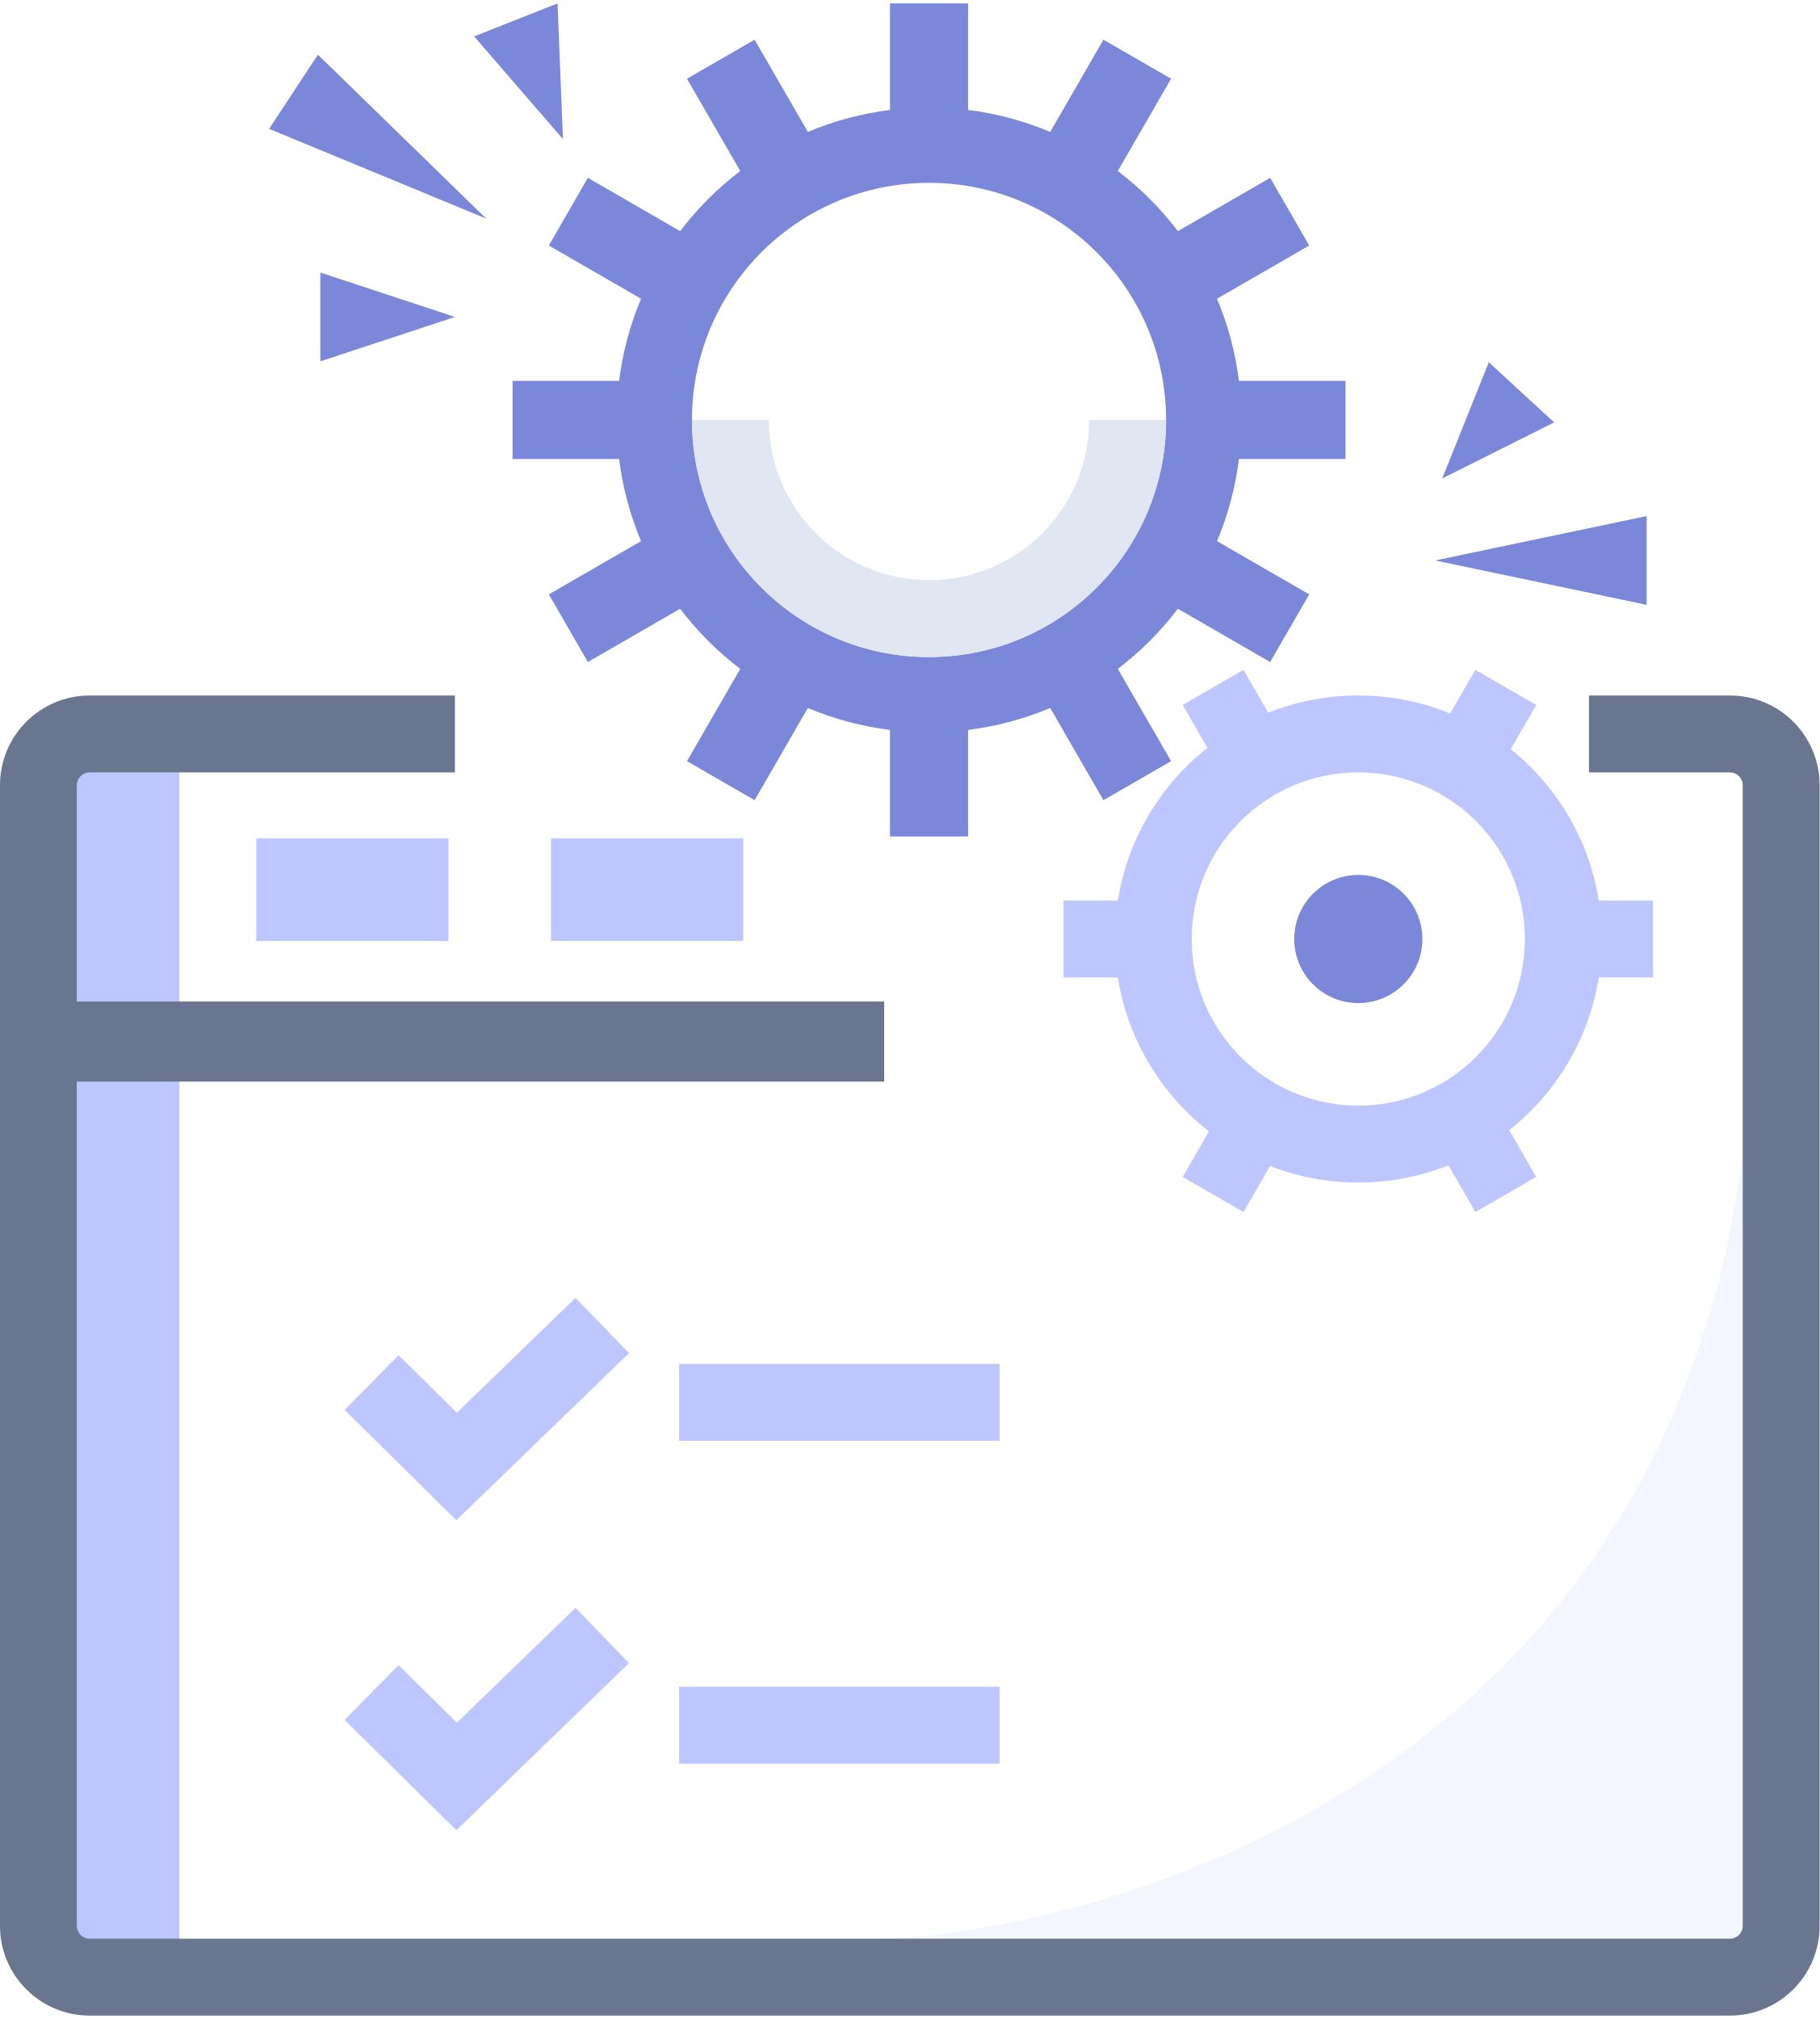
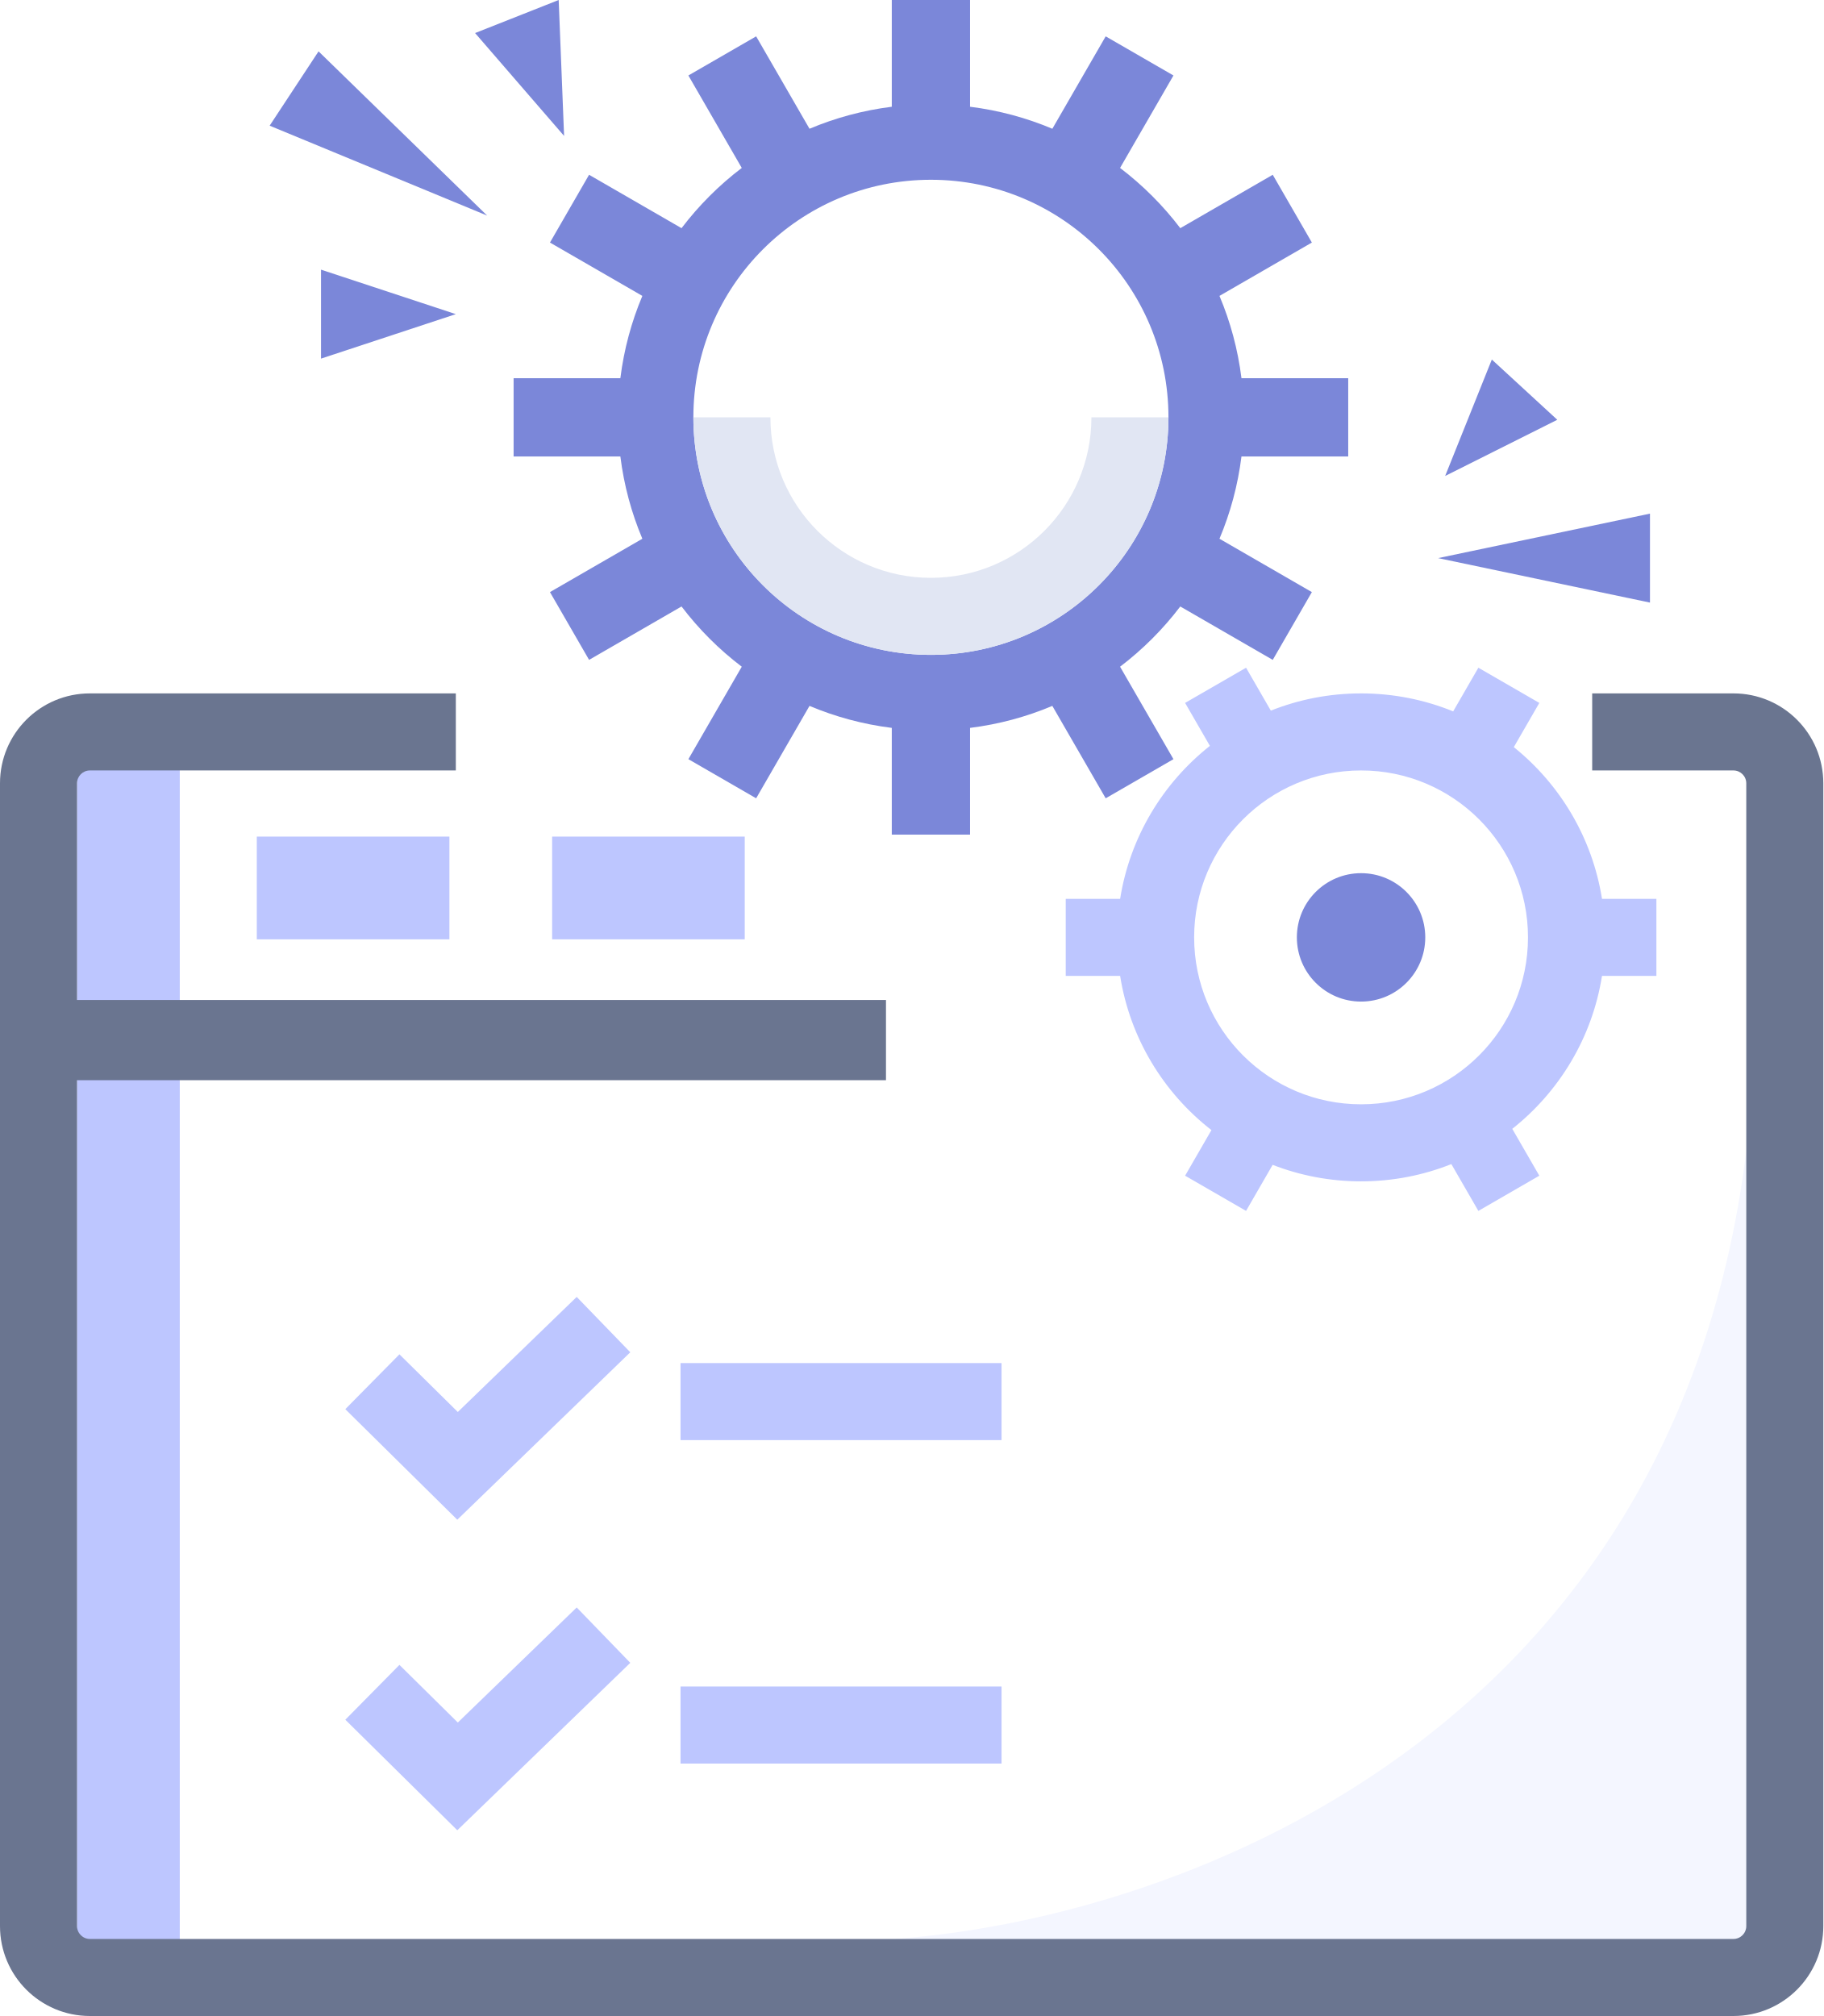
- <svg xmlns="http://www.w3.org/2000/svg" width="64" height="71" viewBox="0 0 142 157" fill="none">
+ <svg xmlns="http://www.w3.org/2000/svg" width="142" height="157" viewBox="0 0 142 157" fill="none">
  <path d="M136 151.152V89.652C130 138.052 86.833 150.985 66 151.152H136Z" fill="#F4F6FF" />
  <path d="M37.94 16.79L21 9.787L24.809 4L37.94 16.79Z" fill="#7B87D9" />
  <path d="M35.5 24.464L25 27.928L25 21L35.5 24.464Z" fill="#7B87D9" />
  <path d="M112.549 37.067L116.184 28L121.282 32.691L112.549 37.067Z" fill="#7B87D9" />
  <path d="M112 43.464L128.5 40L128.5 46.928L112 43.464Z" fill="#7B87D9" />
  <path d="M43.932 10.586L37 2.574L43.51 -3.00407e-05L43.932 10.586Z" fill="#7B87D9" />
  <path d="M6 57.152L6 152.152H14L14 57.152H6Z" fill="#BDC6FF" />
  <path d="M20 73.152L35 73.152L35 65.152L20 65.152L20 73.152Z" fill="#BDC6FF" />
  <path d="M43 73.152L58 73.152L58 65.152L43 65.152L43 73.152Z" fill="#BDC6FF" />
  <path fill-rule="evenodd" clip-rule="evenodd" d="M7 157C3.134 157 0 153.866 0 150V61C0 57.134 3.134 54 7 54H35.5V60H7C6.448 60 6 60.448 6 61V77.878H69V84.123H6V150C6 150.552 6.448 151 7 151H135C135.552 151 136 150.552 136 150V61C136 60.448 135.552 60 135 60H124V54H135C138.866 54 142 57.134 142 61V150C142 153.866 138.866 157 135 157H7Z" fill="#6A7590" />
  <path fill-rule="evenodd" clip-rule="evenodd" d="M78 112.152H53V106.152H78V112.152Z" fill="#BDC6FF" />
  <path fill-rule="evenodd" clip-rule="evenodd" d="M49.087 129.497L35.614 142.536L26.893 133.927L31.108 129.657L35.655 134.146L44.914 125.185L49.087 129.497Z" fill="#BDC6FF" />
  <path fill-rule="evenodd" clip-rule="evenodd" d="M49.087 105.311L35.614 118.351L26.893 109.741L31.108 105.471L35.655 109.961L44.914 101L49.087 105.311Z" fill="#BDC6FF" />
  <path fill-rule="evenodd" clip-rule="evenodd" d="M78 137.341H53V131.341H78V137.341Z" fill="#BDC6FF" />
  <path fill-rule="evenodd" clip-rule="evenodd" d="M102.169 46.111L94.973 41.956C95.821 39.943 96.406 37.792 96.686 35.547H105V29.453H96.686C96.406 27.207 95.821 25.057 94.973 23.044L102.169 18.889L99.122 13.611L91.922 17.769C90.578 16.001 88.999 14.422 87.231 13.078L91.389 5.878L86.111 2.831L81.957 10.027C79.943 9.179 77.793 8.593 75.547 8.313V0H69.453V8.313C67.207 8.594 65.057 9.179 63.044 10.027L58.889 2.831L53.611 5.878L57.769 13.078C56.001 14.422 54.422 16.001 53.078 17.769L45.877 13.611L42.831 18.889L50.027 23.044C49.179 25.057 48.594 27.207 48.314 29.453H40V35.547H48.314C48.594 37.793 49.179 39.943 50.027 41.956L42.831 46.111L45.878 51.389L53.078 47.231C54.422 48.999 56.001 50.578 57.769 51.921L53.611 59.122L58.889 62.169L63.044 54.973C65.057 55.821 67.207 56.406 69.453 56.686V65H75.547V56.686C77.793 56.406 79.943 55.821 81.956 54.973L86.111 62.169L91.389 59.122L87.231 51.922C88.999 50.578 90.578 48.999 91.921 47.231L99.122 51.389L102.169 46.111ZM72.5 51C82.717 51 91 42.717 91 32.5C91 22.283 82.717 14 72.5 14C62.283 14 54 22.283 54 32.5C54 42.717 62.283 51 72.5 51Z" fill="#7B87D9" />
  <path fill-rule="evenodd" clip-rule="evenodd" d="M60 32.5C60 39.404 65.597 45 72.5 45C79.404 45 85 39.404 85 32.5H91C91 42.717 82.718 51 72.5 51C62.283 51 54 42.717 54 32.5L60 32.5Z" fill="#E1E6F3" />
  <path fill-rule="evenodd" clip-rule="evenodd" d="M92.296 54.741L97.043 52L98.973 55.342C101.146 54.476 103.518 54 106 54C108.538 54 110.96 54.498 113.173 55.401L115.136 52L119.883 54.741L117.896 58.184C121.489 61.073 124.01 65.242 124.764 70H129V76H124.764C124.002 80.81 121.434 85.019 117.776 87.911L119.883 91.56L115.136 94.301L113.032 90.656C110.857 91.523 108.484 92 106 92C103.571 92 101.249 91.544 99.114 90.714L97.043 94.301L92.296 91.56L94.347 88.008C90.624 85.113 88.007 80.864 87.236 76H83V70H87.236C87.999 65.188 90.568 60.978 94.227 58.086L92.296 54.741ZM106 86C113.18 86 119 80.18 119 73C119 65.82 113.18 60 106 60C98.82 60 93 65.82 93 73C93 80.18 98.82 86 106 86Z" fill="#BDC6FF" />
  <circle cx="106" cy="73" r="5" fill="#7B87D9" />
</svg>
